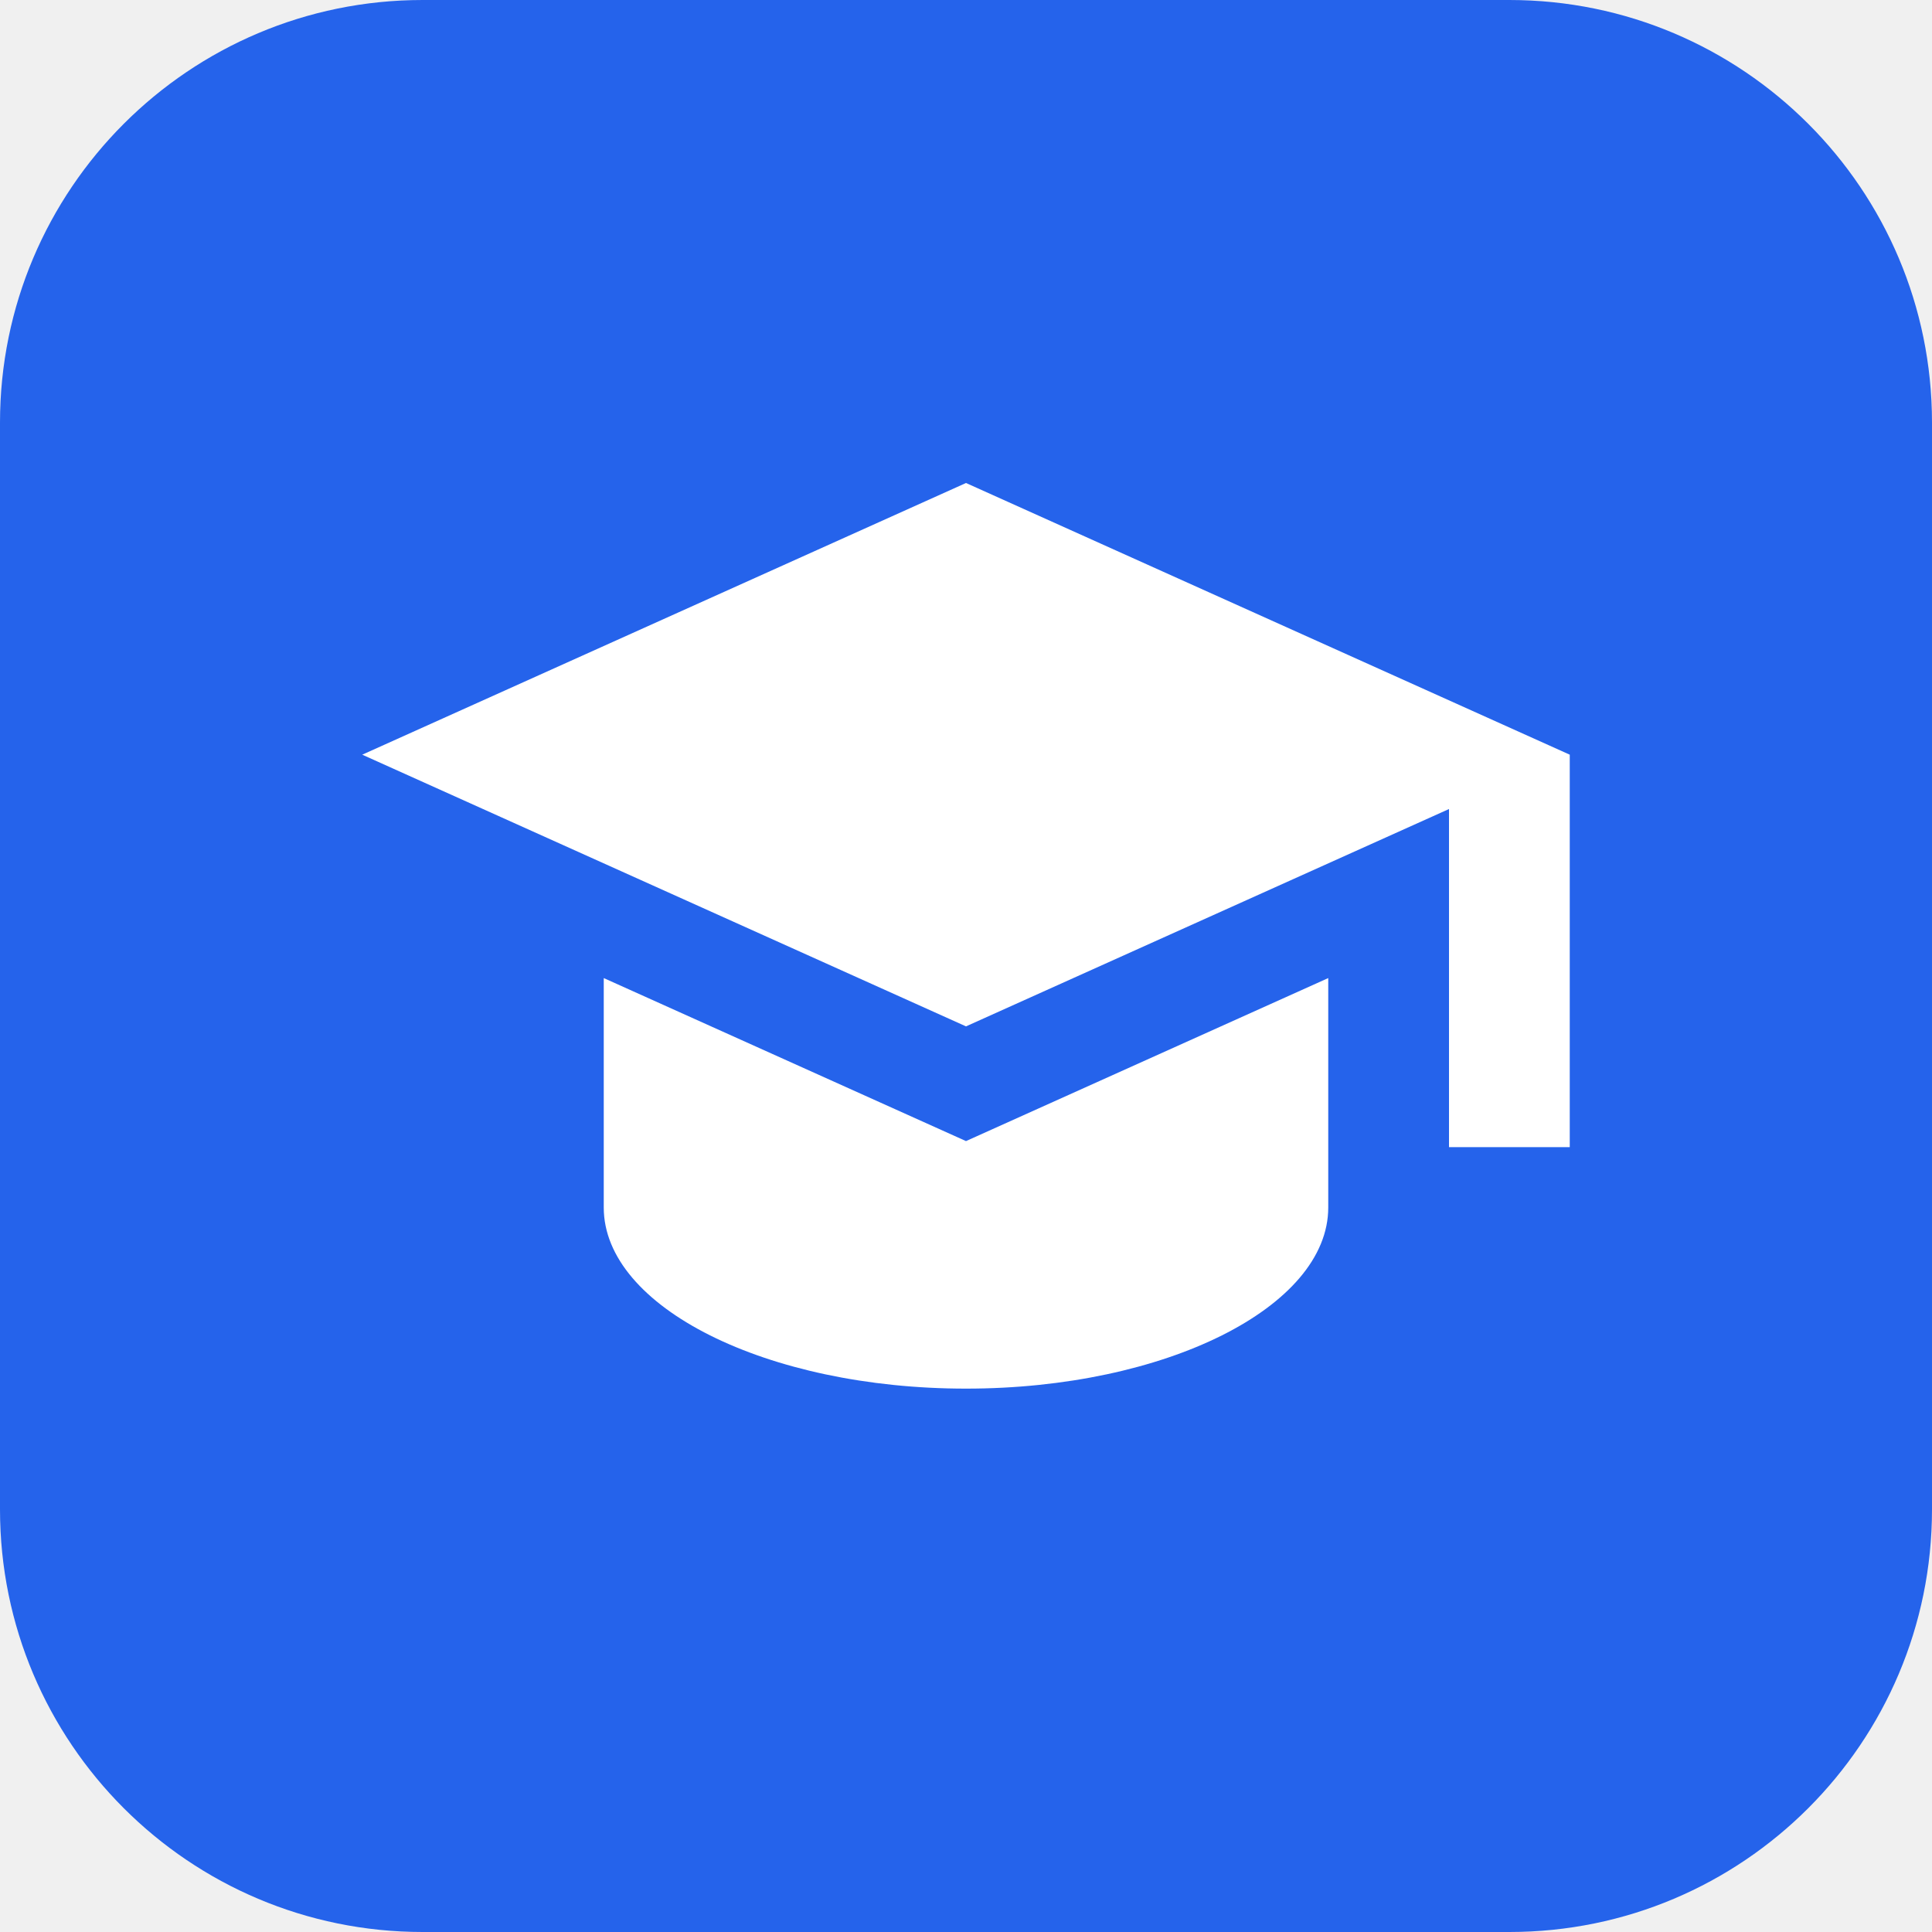
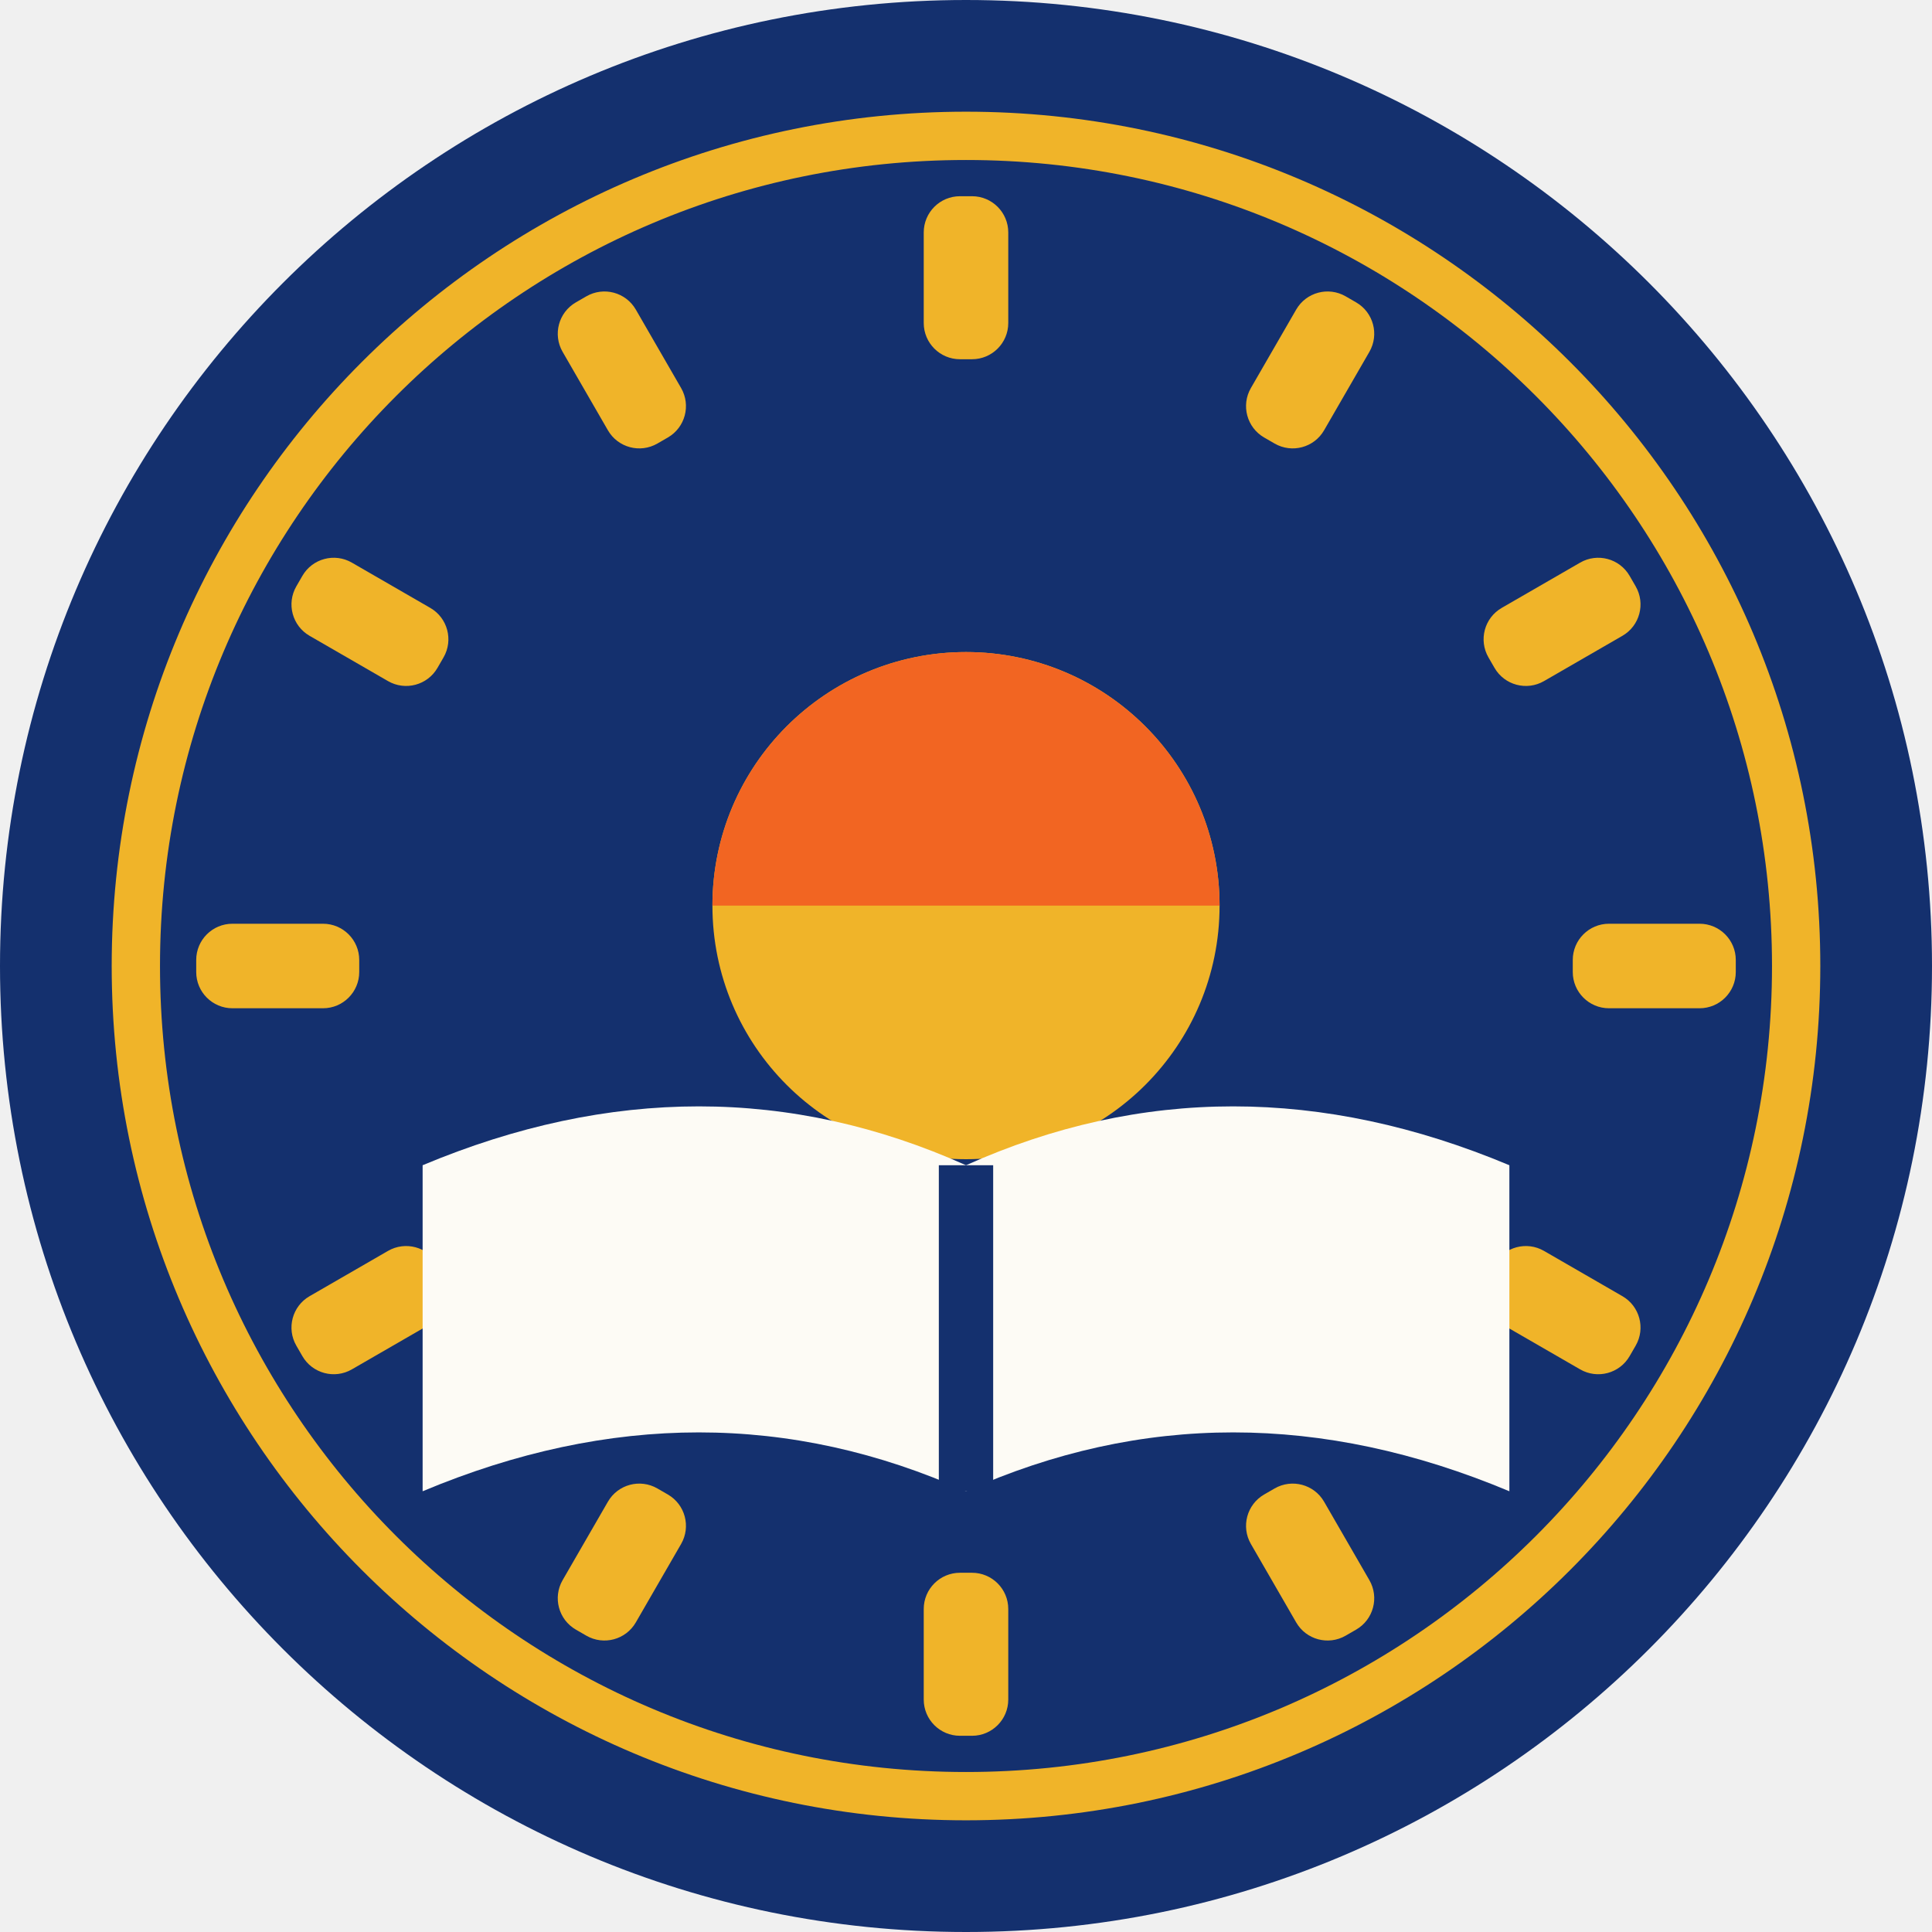
- <svg xmlns="http://www.w3.org/2000/svg" viewBox="0 0 64 64" role="img" aria-label="Skill Portal">
-   <rect width="64" height="64" rx="14" fill="#2563eb" />
-   <path d="M32 16 12 25l20 9 16-7.2V38h4V25L32 16Zm-12 16.4V40c0 3.3 5.4 6 12 6s12-2.7 12-6v-7.6l-12 5.4-12-5.4Z" fill="#ffffff" />
+ <svg xmlns="http://www.w3.org/2000/svg" viewBox="0 0 64 64" role="img" aria-label="Maa Pitambra Private ITI">
+   <circle cx="32" cy="32" r="32" fill="#14306e" />
+   <circle cx="32" cy="32" r="27.5" fill="none" stroke="#f0b429" stroke-width="1.6" />
+   <g fill="#f0b429">
+     <rect x="30.6" y="6.5" width="2.8" height="5.4" rx="1.2" />
+     <rect x="30.6" y="6.5" width="2.8" height="5.4" rx="1.2" transform="rotate(30 32 32)" />
+     <rect x="30.6" y="6.5" width="2.8" height="5.4" rx="1.2" transform="rotate(60 32 32)" />
+     <rect x="30.6" y="6.5" width="2.8" height="5.4" rx="1.2" transform="rotate(90 32 32)" />
+     <rect x="30.6" y="6.5" width="2.8" height="5.4" rx="1.2" transform="rotate(120 32 32)" />
+     <rect x="30.6" y="6.5" width="2.8" height="5.4" rx="1.2" transform="rotate(150 32 32)" />
+     <rect x="30.6" y="6.5" width="2.8" height="5.4" rx="1.2" transform="rotate(180 32 32)" />
+     <rect x="30.6" y="6.5" width="2.8" height="5.4" rx="1.2" transform="rotate(210 32 32)" />
+     <rect x="30.6" y="6.5" width="2.8" height="5.4" rx="1.2" transform="rotate(240 32 32)" />
+     <rect x="30.6" y="6.5" width="2.8" height="5.4" rx="1.2" transform="rotate(270 32 32)" />
+     <rect x="30.6" y="6.5" width="2.8" height="5.4" rx="1.2" transform="rotate(300 32 32)" />
+     <rect x="30.6" y="6.5" width="2.8" height="5.4" rx="1.2" transform="rotate(330 32 32)" />
+   </g>
+   <circle cx="32" cy="30" r="8.4" fill="#f0b429" />
+   <path d="M23.6 30a8.4 8.4 0 0 1 16.8 0Z" fill="#f26522" />
+   <path d="M14 38.6c6.2-2.6 12.2-2.6 18 0 5.8-2.6 11.8-2.6 18 0v10.8c-6.2-2.6-12.2-2.6-18 0-5.8-2.6-11.8-2.6-18 0Z" fill="#fdfbf5" />
+   <path d="M32 38.6v10.8" stroke="#14306e" stroke-width="1.8" />
</svg>
